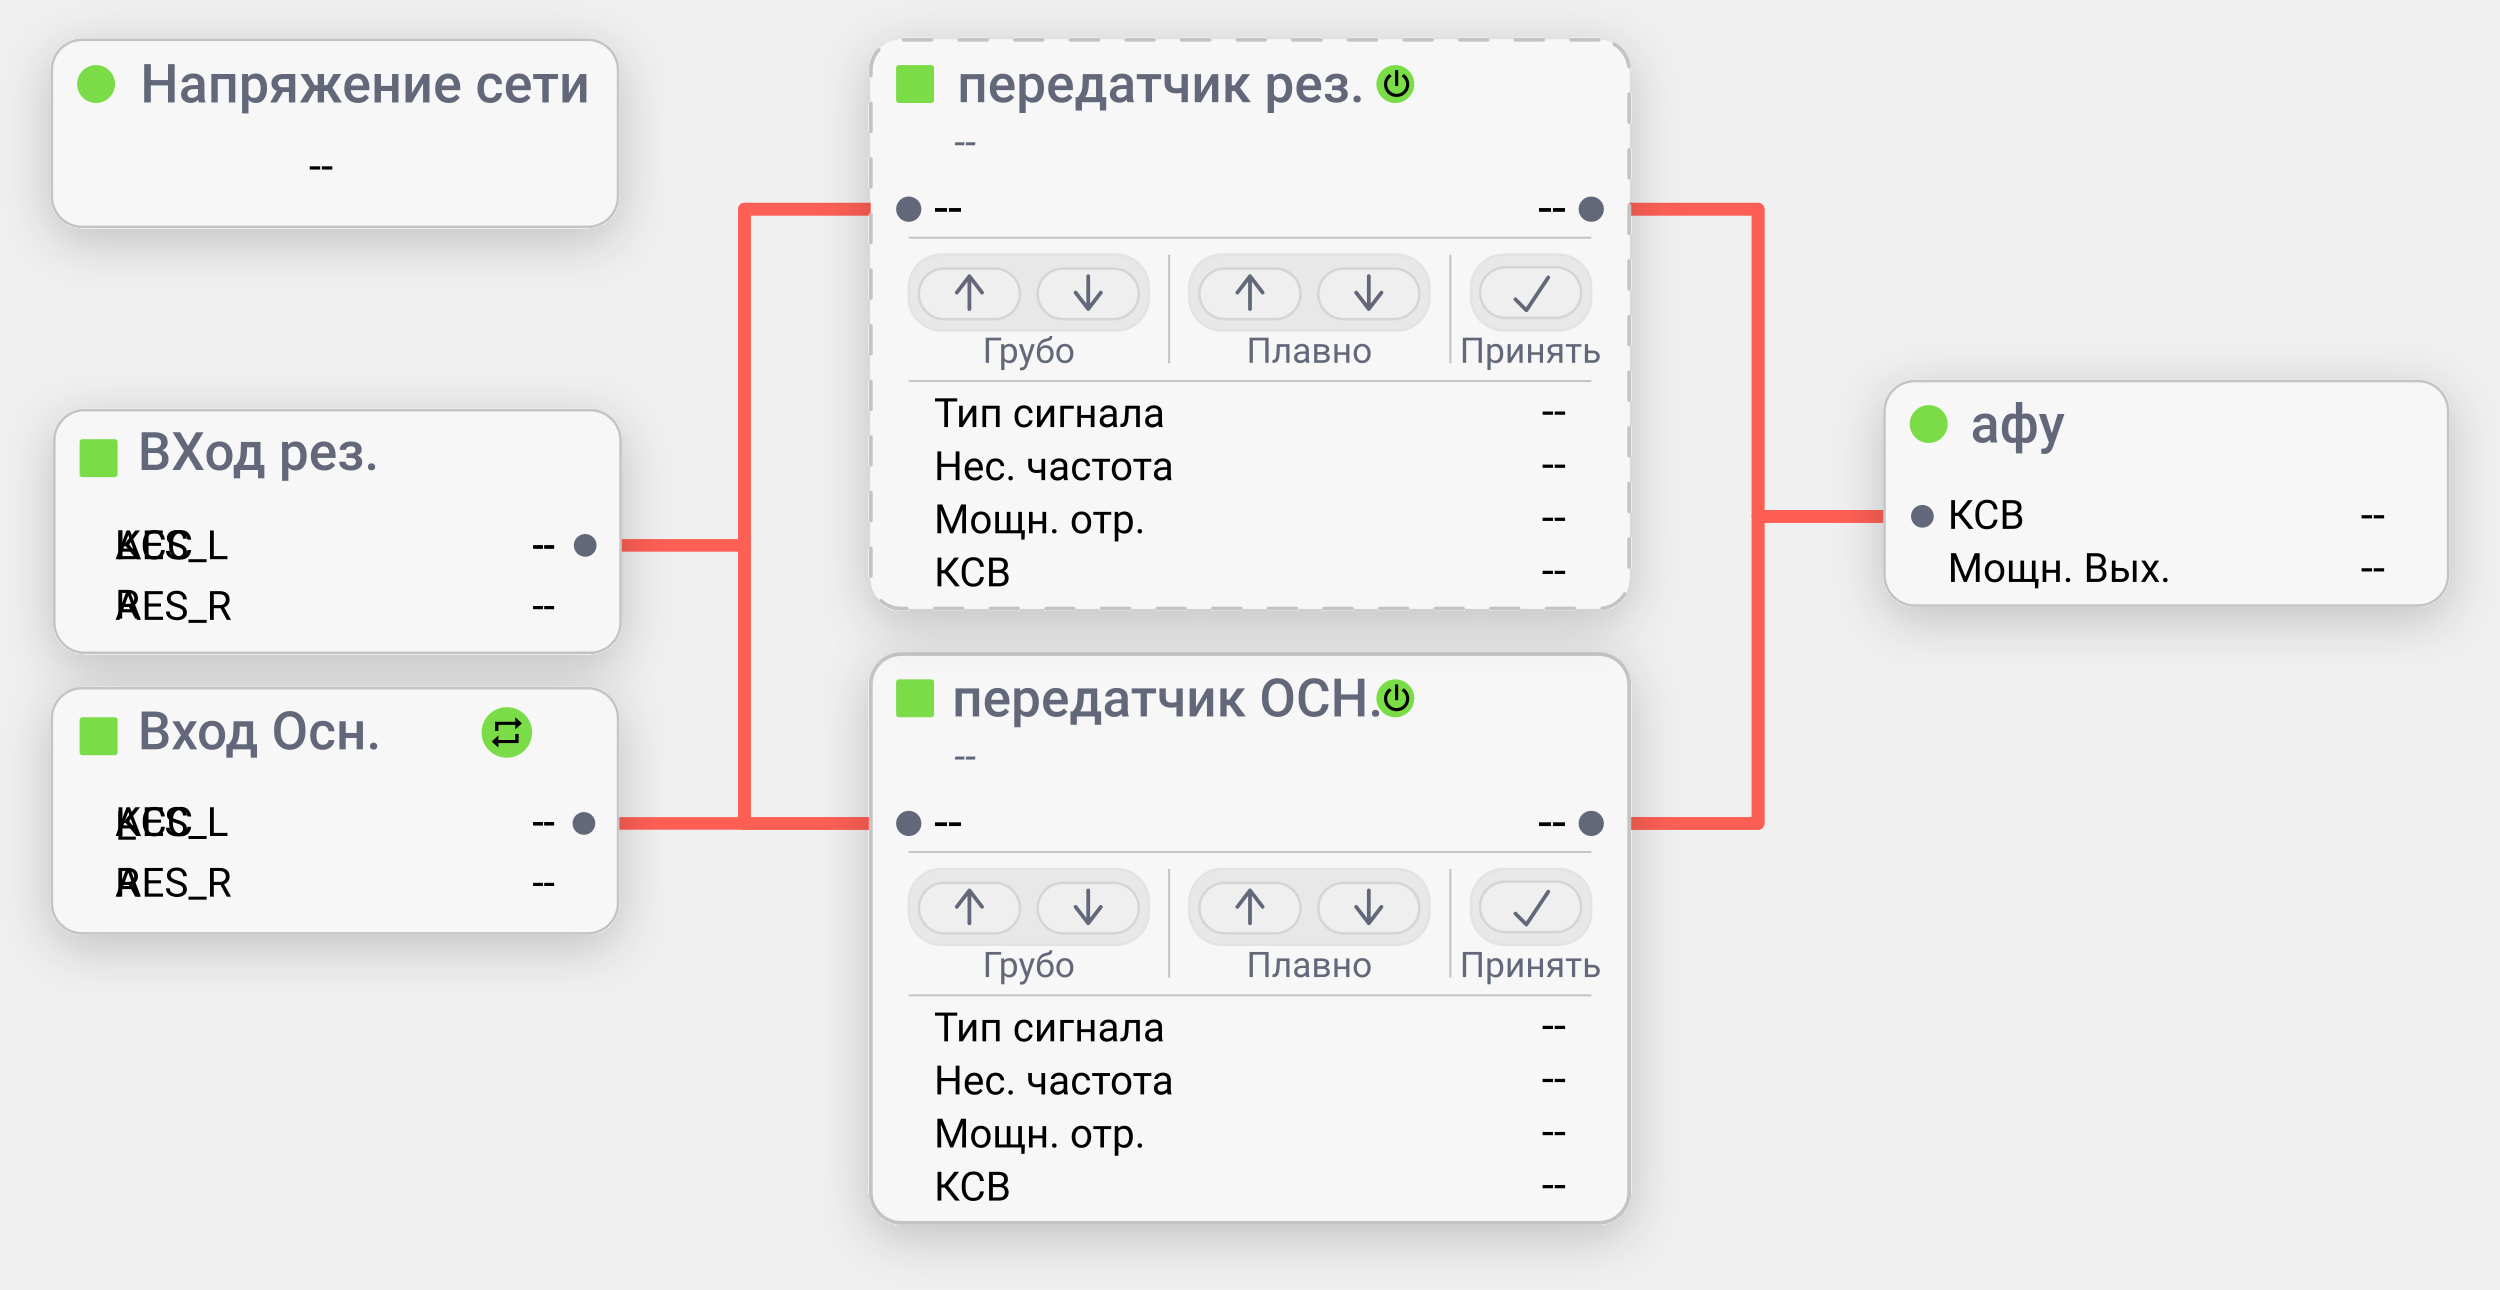
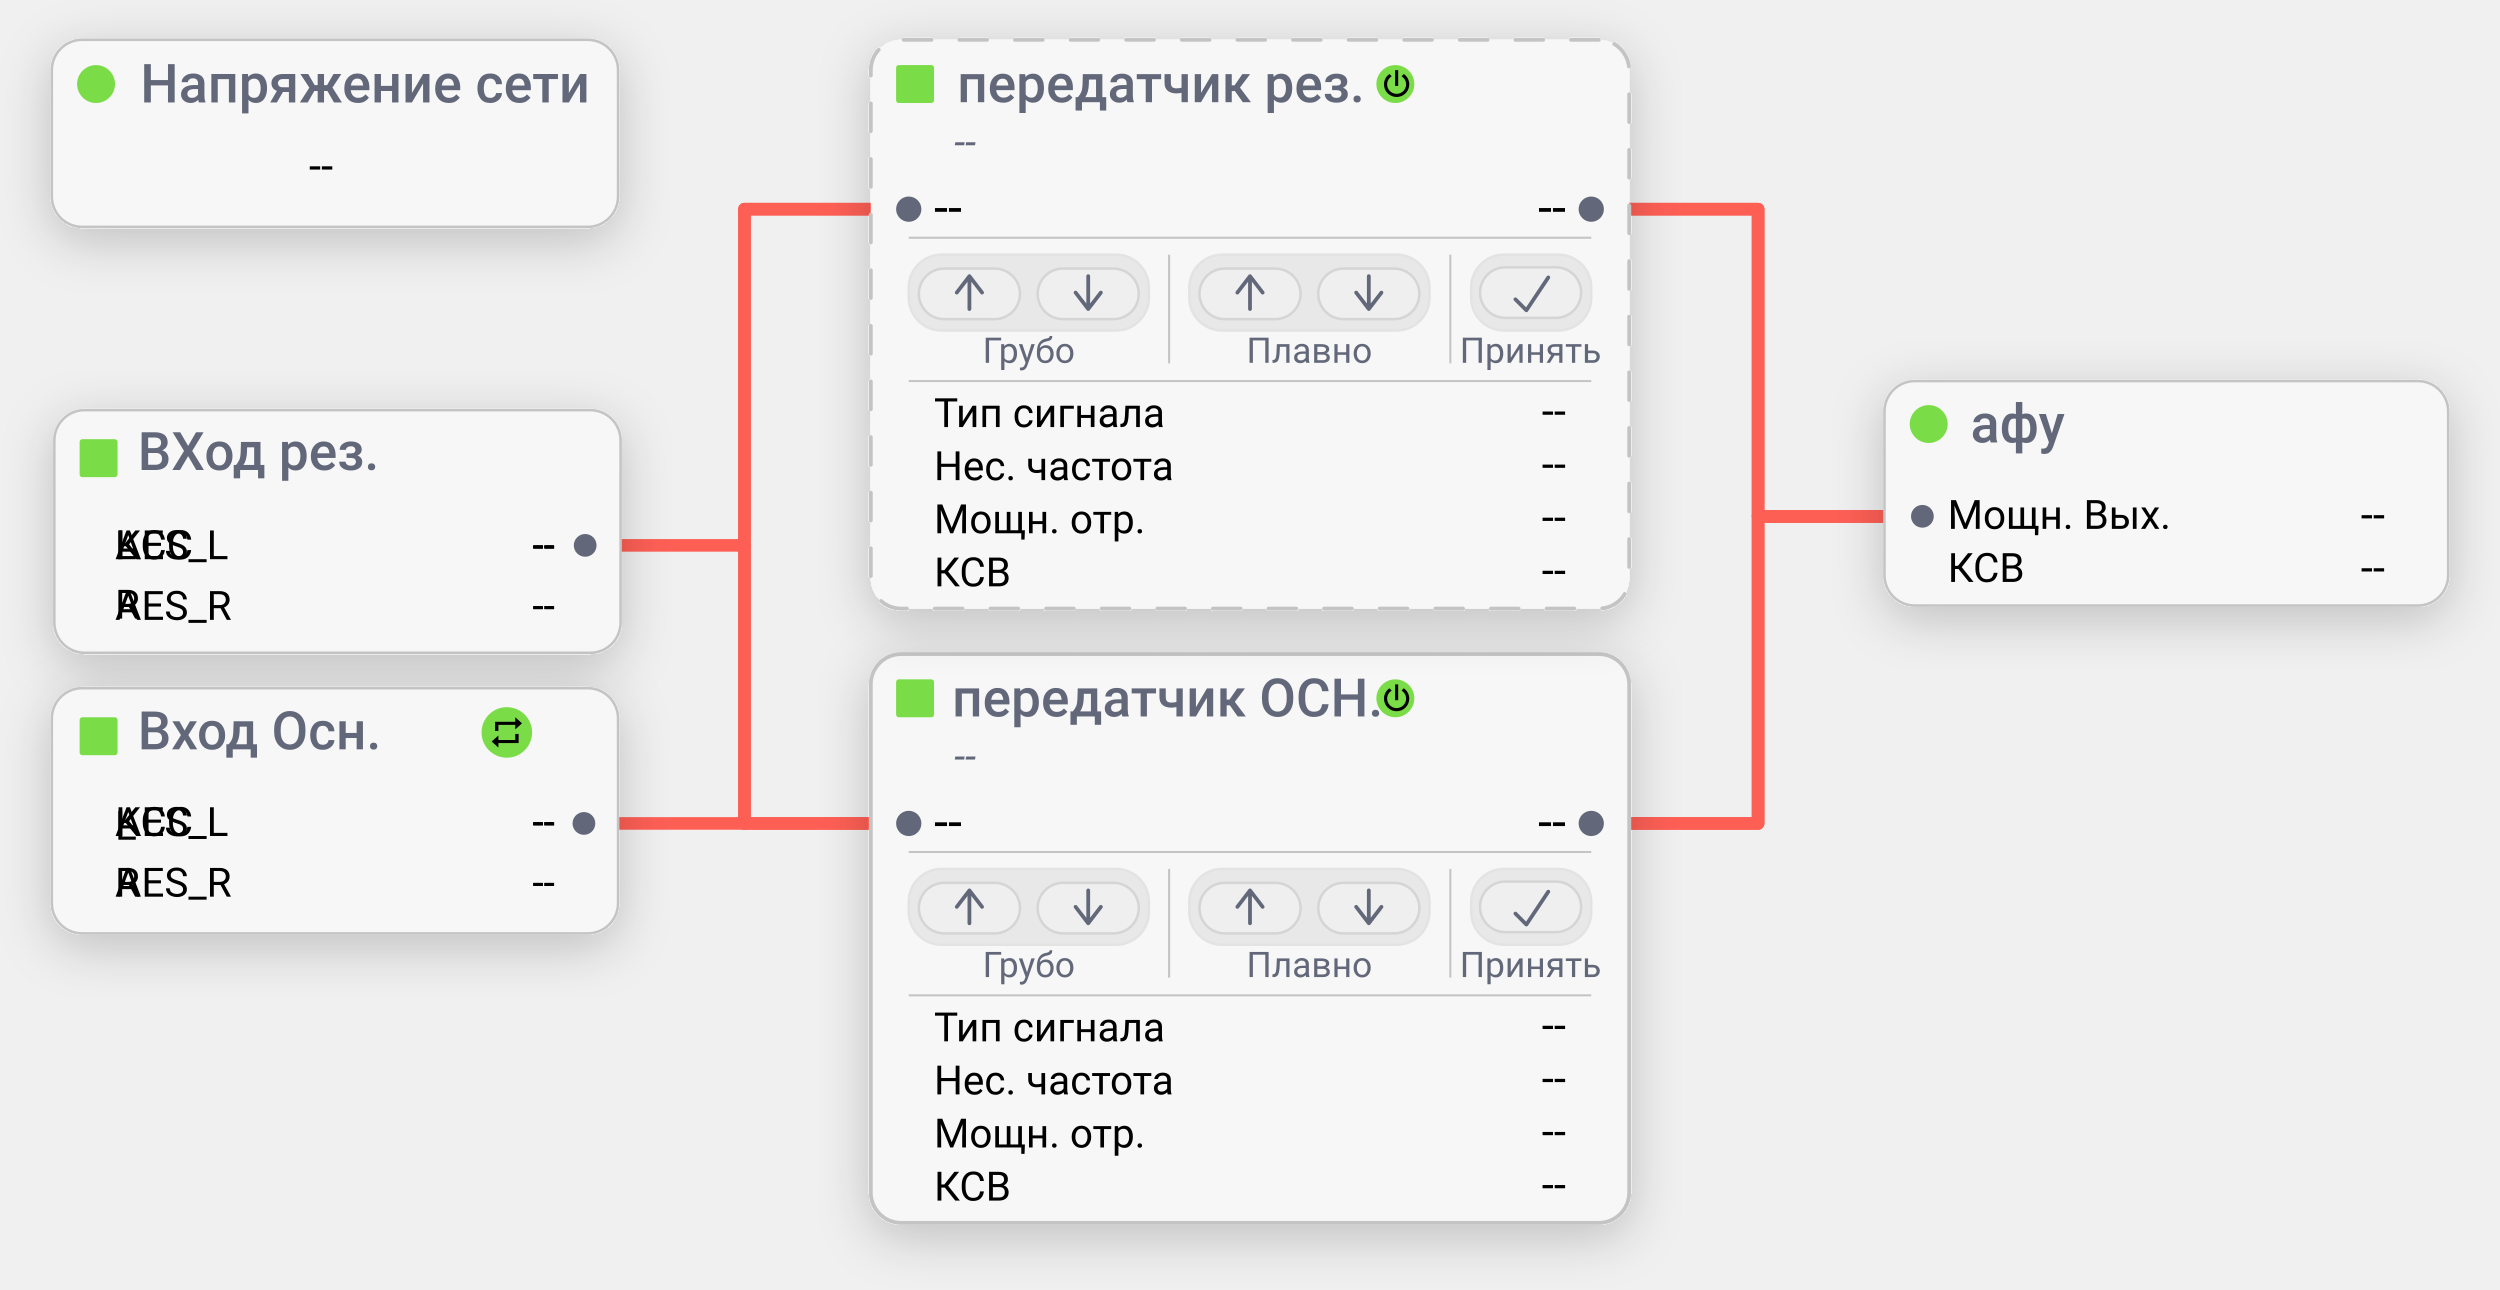
<svg xmlns="http://www.w3.org/2000/svg" width="989" height="510" viewBox="0 0 989 510" fill="none">
  <g id="avr_1+1">
    <g id="layer_2">
      <path id="path4139" d="M359.42 325.75H230.5" stroke="#B5C6CF" stroke-width="2" />
      <path id="path4139_2" d="M629.5 325.75L695.5 325.75V204.25H760.5" stroke="#B5C6CF" stroke-width="2" />
      <path id="path4139_3" d="M629.5 82.75L695.5 82.75L695.5 203.75" stroke="#B5C6CF" stroke-width="2" stroke-dasharray="9.11 9.11" />
      <path id="path4139_4" d="M359.5 82.75L294.5 82.75L294.5 325.75" stroke="#B5C6CF" stroke-width="2" stroke-dasharray="9.11 9.11" />
    </g>
    <g id="layer_3">
      <g id="signal_path_4">
        <path id="path4139_5" d="M359.5 82.75L294.5 82.75L294.5 215.75" stroke="#FE5F55" stroke-width="5" stroke-linecap="round" stroke-linejoin="round" />
        <path id="path4139_6" d="M629.5 82.75L695.5 82.75L695.5 204.25L760.5 204.25" stroke="#FE5F55" stroke-width="5" stroke-linecap="round" stroke-linejoin="round" />
      </g>
      <g id="signal_path_3">
        <path id="path4139_7" d="M294.5 215.75L294.5 325.75L359.5 325.75" stroke="#FE5F55" stroke-width="5" stroke-linecap="round" stroke-linejoin="round" />
        <path id="path4139_8" d="M760 204.25L695.5 204.25L695.5 325.75L629.5 325.75" stroke="#FE5F55" stroke-width="5" stroke-linecap="round" stroke-linejoin="round" />
      </g>
      <g id="signal_path_2">
        <path id="path4139_9" d="M294.5 325.75L294.5 82.75L359.5 82.75" stroke="#FE5F55" stroke-width="5" stroke-linecap="round" stroke-linejoin="round" />
        <path id="path4139_10" d="M629.5 82.75L695.5 82.75L695.5 204.25L760.5 204.25" stroke="#FE5F55" stroke-width="5" stroke-linecap="round" stroke-linejoin="round" />
      </g>
      <g id="signal_path_1">
        <path id="path4139_11" d="M294.5 325.75L359.5 325.75" stroke="#FE5F55" stroke-width="5" stroke-linecap="round" stroke-linejoin="round" />
        <path id="path4139_12" d="M760 204.25L695.5 204.25L695.5 325.75L629.5 325.75" stroke="#FE5F55" stroke-width="5" stroke-linecap="round" stroke-linejoin="round" />
      </g>
    </g>
    <g id="layer_1">
      <g id="output_1">
        <g id="rect8952" filter="url(#filter0_d_0_1)">
          <path d="M956.5 150.75L757.5 150.75C750.873 150.75 745.5 156.123 745.5 162.75V227.55C745.5 234.177 750.873 239.55 757.5 239.55H956.5C963.127 239.55 968.5 234.177 968.5 227.55V162.75C968.5 156.123 963.127 150.75 956.5 150.75Z" fill="#F7F7F7" />
          <path d="M956.5 150.75L757.5 150.75C750.873 150.75 745.5 156.123 745.5 162.75V227.55C745.5 234.177 750.873 239.55 757.5 239.55H956.5C963.127 239.55 968.5 234.177 968.5 227.55V162.75C968.5 156.123 963.127 150.75 956.5 150.75Z" stroke="#C4C4C4" stroke-linecap="round" />
        </g>
        <g id="header">
          <path id="output_1_device_icon" d="M763 175.25C767.142 175.25 770.5 171.892 770.5 167.75C770.5 163.608 767.142 160.25 763 160.25C758.858 160.25 755.5 163.608 755.5 167.75C755.5 171.892 758.858 175.25 763 175.25Z" fill="#7ADC47" />
          <text id="output_1_header_label" fill="#626879" style="white-space: pre" xml:space="preserve" font-family="Roboto" font-size="21.333" font-weight="500" letter-spacing="0em">
            <tspan x="779.5" y="175.042">афу</tspan>
          </text>
        </g>
        <g id="g8982">
          <g id="g8970">
            <path id="circle8962" d="M760.5 208.75C762.985 208.75 765 206.735 765 204.25C765 201.765 762.985 199.75 760.5 199.75C758.015 199.75 756 201.765 756 204.25C756 206.735 758.015 208.75 760.5 208.75Z" fill="#626879" />
          </g>
        </g>
        <g id="secondary_info">
          <g id="g9004">
+             <text id="output_1_Pout_value" fill="black" style="white-space: pre" xml:space="preserve" font-family="Roboto" font-size="17.333" letter-spacing="0em">
+               <tspan x="933.919" y="209.674">--</tspan>
+             </text>
+             <text id="text9002" fill="black" style="white-space: pre" xml:space="preserve" font-family="Roboto" font-size="16" letter-spacing="0em">
+               <tspan x="770.5" y="209.219">Мощн. Вых.</tspan>
+             </text>
+           </g>
+           <g id="g9004_2">
            <text id="output_1_swr_value" fill="black" style="white-space: pre" xml:space="preserve" font-family="Roboto" font-size="17.333" letter-spacing="0em">
-               <tspan x="933.919" y="209.674">--</tspan>
-             </text>
-             <text id="text9002" fill="black" style="white-space: pre" xml:space="preserve" font-family="Roboto" font-size="16" letter-spacing="0em">
-               <tspan x="770.5" y="209.219">КСВ</tspan>
-             </text>
-           </g>
-           <g id="g9004_2">
-             <text id="output_1_Pout_value" fill="black" style="white-space: pre" xml:space="preserve" font-family="Roboto" font-size="17.333" letter-spacing="0em">
              <tspan x="933.919" y="230.674">--</tspan>
            </text>
            <text id="text9002_2" fill="black" style="white-space: pre" xml:space="preserve" font-family="Roboto" font-size="16" letter-spacing="0em">
-               <tspan x="770.5" y="230.219">Мощн. Вых.</tspan>
+               <tspan x="770.5" y="230.219">КСВ</tspan>
            </text>
          </g>
        </g>
      </g>
      <g id="exiter_1">
        <g id="rect8952-3" filter="url(#filter1_d_0_1)">
          <path d="M632.5 258.75H356.5C349.873 258.75 344.5 264.123 344.5 270.75V471.75C344.5 478.377 349.873 483.75 356.5 483.75H632.5C639.127 483.75 644.5 478.377 644.5 471.75V270.75C644.5 264.123 639.127 258.75 632.5 258.75Z" fill="#F7F7F7" />
          <path d="M632.5 258.75H356.5C349.873 258.75 344.5 264.123 344.5 270.75V471.75C344.5 478.377 349.873 483.75 356.5 483.75H632.5C639.127 483.75 644.5 478.377 644.5 471.75V270.75C644.5 264.123 639.127 258.75 632.5 258.75Z" stroke="#C4C4C4" stroke-width="1.5" stroke-linecap="round" />
        </g>
        <g id="secondary_info_2">
          <g id="g8994">
            <text id="exiter_1_input_signal_type_value" fill="black" style="white-space: pre" xml:space="preserve" font-family="Roboto" font-size="17.333" letter-spacing="0em">
              <tspan x="609.919" y="411.674">--</tspan>
            </text>
            <text id="text8992" fill="black" style="white-space: pre" xml:space="preserve" font-family="Roboto" font-size="16" letter-spacing="0em">
              <tspan x="369.5" y="411.951">Тип сигнала</tspan>
            </text>
          </g>
          <g id="g8994_2">
            <text id="exiter_1_freq_value" fill="black" style="white-space: pre" xml:space="preserve" font-family="Roboto" font-size="17.333" letter-spacing="0em">
              <tspan x="609.919" y="432.674">--</tspan>
            </text>
            <text id="text8992_2" fill="black" style="white-space: pre" xml:space="preserve" font-family="Roboto" font-size="16" letter-spacing="0em">
              <tspan x="369.5" y="432.951">Нес. частота</tspan>
            </text>
          </g>
          <g id="g8994_3">
            <text id="exiter_1_refl_pwr_value" fill="black" style="white-space: pre" xml:space="preserve" font-family="Roboto" font-size="17.333" letter-spacing="0em">
              <tspan x="609.919" y="453.674">--</tspan>
            </text>
            <text id="text8992_3" fill="black" style="white-space: pre" xml:space="preserve" font-family="Roboto" font-size="16" letter-spacing="0em">
              <tspan x="369.5" y="453.951">Мощн. отр.</tspan>
            </text>
          </g>
          <g id="g8994_4">
            <text id="exiter_1_swr_value" fill="black" style="white-space: pre" xml:space="preserve" font-family="Roboto" font-size="17.333" letter-spacing="0em">
              <tspan x="609.919" y="474.674">--</tspan>
            </text>
            <text id="text8992_4" fill="black" style="white-space: pre" xml:space="preserve" font-family="Roboto" font-size="16" letter-spacing="0em">
              <tspan x="369.5" y="474.95">КСВ</tspan>
            </text>
          </g>
        </g>
        <g id="path8985">
          <path d="M359.5 393.75L629.5 393.75L359.5 393.75Z" fill="#C4C4C4" />
          <path d="M359.5 393.75L629.5 393.75" stroke="#C4C4C4" stroke-width="0.809" />
        </g>
        <g id="exiter_1_control_buttons">
          <g id="Frame 45">
            <rect x="359.5" y="343.75" width="95" height="30" rx="13" fill="#E5E5E5" fill-opacity="0.8" />
            <rect x="359.5" y="343.75" width="95" height="30" rx="13" stroke="#E3E3E3" />
            <text id="text8992_5" fill="#626879" style="white-space: pre" xml:space="preserve" font-family="Roboto" font-size="14" letter-spacing="0em">
              <tspan x="388.734" y="386.535">Грубо</tspan>
            </text>
            <g id="exiter_1_set_ex1_button">
              <rect id="Rectangle 21" x="403.5" y="369.25" width="40" height="20" rx="10" transform="rotate(180 403.5 369.25)" fill="#F3F3F3" fill-opacity="0.7" stroke="#D5D5D5" stroke-linecap="round" stroke-linejoin="round" />
              <path id="Vector 38" d="M383.5 365.25V358.75V352.25M388.5 358.75L383.5 352.25L378.5 358.75" stroke="#626879" stroke-width="1.5" stroke-linecap="round" stroke-linejoin="round" />
            </g>
            <g id="exiter_1_set_ex2_button">
              <rect id="Rectangle 21_2" width="40" height="20" rx="10" transform="matrix(-1 0 0 1 450.5 349.25)" fill="#F3F3F3" fill-opacity="0.7" stroke="#D5D5D5" stroke-linecap="round" stroke-linejoin="round" />
              <path id="Vector 38_2" d="M430.5 352.25V358.75V365.25M435.5 358.75L430.5 365.25L425.5 358.75" stroke="#626879" stroke-width="1.5" stroke-linecap="round" stroke-linejoin="round" />
            </g>
          </g>
          <g id="Frame 43">
            <rect x="470.5" y="343.75" width="95" height="30" rx="13" fill="#E5E5E5" fill-opacity="0.8" />
            <rect x="470.5" y="343.75" width="95" height="30" rx="13" stroke="#E3E3E3" />
            <text id="text8992_6" fill="#626879" style="white-space: pre" xml:space="preserve" font-family="Roboto" font-size="14" letter-spacing="0em">
              <tspan x="493.11" y="386.535">Плавно</tspan>
            </text>
            <g id="exiter_1_set_ex3_button">
              <rect id="Rectangle 21_3" x="514.5" y="369.25" width="40" height="20" rx="10" transform="rotate(180 514.5 369.25)" fill="#F3F3F3" fill-opacity="0.7" stroke="#D5D5D5" stroke-linecap="round" stroke-linejoin="round" />
              <path id="Vector 38_3" d="M494.5 365.25V358.75V352.25M499.5 358.75L494.5 352.25L489.5 358.75" stroke="#626879" stroke-width="1.5" stroke-linecap="round" stroke-linejoin="round" />
            </g>
            <g id="exiter_1_set_ex4_button">
              <rect id="Rectangle 21_4" width="40" height="20" rx="10" transform="matrix(-1 0 0 1 561.5 349.25)" fill="#F3F3F3" fill-opacity="0.7" stroke="#D5D5D5" stroke-linecap="round" stroke-linejoin="round" />
              <path id="Vector 38_4" d="M541.5 352.25V358.75V365.25M546.5 358.75L541.5 365.25L536.5 358.75" stroke="#626879" stroke-width="1.5" stroke-linecap="round" stroke-linejoin="round" />
            </g>
          </g>
          <g id="Frame 43_2">
            <rect x="582" y="343.75" width="47.5" height="30" rx="13" fill="#E5E5E5" fill-opacity="0.8" />
            <rect x="582" y="343.75" width="47.5" height="30" rx="13" stroke="#E3E3E3" />
            <text id="text8992_7" fill="#626879" style="white-space: pre" xml:space="preserve" font-family="Roboto" font-size="14" letter-spacing="0em">
              <tspan x="577.479" y="386.535">Принять</tspan>
            </text>
            <g id="exiter_1_set_ex5_button">
              <rect id="Rectangle 21_5" width="40" height="20" rx="10" transform="matrix(-1 0 0 1 625.5 348.75)" fill="#F3F3F3" fill-opacity="0.7" stroke="#D5D5D5" stroke-linecap="round" stroke-linejoin="round" />
              <path id="Vector 38_5" d="M612.5 352.75L603.834 365.75L599.5 361.417" stroke="#626879" stroke-width="1.5" stroke-linecap="round" stroke-linejoin="round" />
            </g>
          </g>
          <g id="path8984">
            <path d="M462.5 386.75V343.75V386.75Z" fill="#C4C4C4" />
            <path d="M462.5 386.75V343.75" stroke="#C4C4C4" stroke-width="0.809" />
          </g>
          <g id="path8984_2">
            <path d="M573.75 386.75V343.75V386.75Z" fill="#C4C4C4" />
            <path d="M573.75 386.75V343.75" stroke="#C4C4C4" stroke-width="0.809" />
          </g>
        </g>
        <g id="header_2">
          <path id="exiter_1_device_icon" d="M368.428 268.75H355.571C354.979 268.75 354.5 269.23 354.5 269.821V282.679C354.5 283.27 354.979 283.75 355.571 283.75H368.428C369.02 283.75 369.5 283.27 369.5 282.679V269.821C369.5 269.23 369.02 268.75 368.428 268.75Z" fill="#7ADC47" />
          <text id="exiter_1_header_label" fill="#626879" style="white-space: pre" xml:space="preserve" font-family="Roboto" font-size="21" font-weight="500" letter-spacing="0em">
            <tspan x="376.648" y="283.428">передатчик ОСН.</tspan>
          </text>
          <text id="exiter_1_station_header_value" fill="#626879" style="white-space: pre" xml:space="preserve" font-family="Roboto" font-size="16" font-style="italic" letter-spacing="0em">
            <tspan x="377.5" y="304.719">--</tspan>
          </text>
          <g id="exiter_1_power_button" clip-path="url(#clip0_0_1)">
            <path id="power_btn_cover" d="M552 283.75C556.142 283.75 559.5 280.392 559.5 276.25C559.5 272.108 556.142 268.75 552 268.75C547.858 268.75 544.5 272.108 544.5 276.25C544.5 280.392 547.858 283.75 552 283.75Z" fill="#7ADC47" />
            <path id="Vector" d="M555.35 272.275L554.444 273.181C555.525 273.838 556.25 275.019 556.25 276.375C556.25 277.37 555.855 278.323 555.151 279.027C554.448 279.73 553.494 280.125 552.5 280.125C551.505 280.125 550.551 279.73 549.848 279.027C549.145 278.323 548.75 277.37 548.75 276.375C548.75 275.019 549.475 273.838 550.55 273.175L549.65 272.275C548.35 273.175 547.5 274.675 547.5 276.375C547.5 277.701 548.027 278.973 548.964 279.911C549.902 280.848 551.174 281.375 552.5 281.375C553.826 281.375 555.098 280.848 556.035 279.911C556.973 278.973 557.5 277.701 557.5 276.375C557.5 274.675 556.65 273.175 555.35 272.275ZM553.125 270.75H551.875V277H553.125" fill="black" />
          </g>
        </g>
        <g id="path8984_3">
          <path d="M359.5 337.051H629.5H359.5Z" fill="#C4C4C4" />
          <path d="M359.5 337.051H629.5" stroke="#C4C4C4" stroke-width="0.809" />
        </g>
        <g id="primary_info_output">
          <g id="g10081-4">
            <path id="circle9062-2" d="M629.5 330.75C632.261 330.75 634.5 328.511 634.5 325.75C634.5 322.989 632.261 320.75 629.5 320.75C626.739 320.75 624.5 322.989 624.5 325.75C624.5 328.511 626.739 330.75 629.5 330.75Z" fill="#626879" />
            <text id="exiter_1_output_pwr_value" fill="black" style="white-space: pre" xml:space="preserve" font-family="Roboto" font-size="20" letter-spacing="0em">
              <tspan x="608.445" y="332.086">--</tspan>
            </text>
          </g>
        </g>
        <g id="primary_info_input">
          <path id="circle8962_2" d="M359.5 330.75C362.261 330.75 364.5 328.511 364.5 325.75C364.5 322.989 362.261 320.75 359.5 320.75C356.739 320.75 354.5 322.989 354.5 325.75C354.5 328.511 356.739 330.75 359.5 330.75Z" fill="#626879" />
          <text id="exiter_1_input_signal_value" fill="black" style="white-space: pre" xml:space="preserve" font-family="Roboto" font-size="20" letter-spacing="0em">
            <tspan x="369.5" y="332.086">--</tspan>
          </text>
        </g>
      </g>
      <g id="exiter_0">
        <g id="rect8952-3_2" filter="url(#filter2_d_0_1)">
          <path d="M632.5 15.75H356.5C349.873 15.75 344.5 21.123 344.5 27.75V228.75C344.5 235.377 349.873 240.75 356.5 240.75H632.5C639.127 240.75 644.5 235.377 644.5 228.75V27.75C644.5 21.123 639.127 15.75 632.5 15.75Z" fill="#F7F7F7" />
          <path d="M632.5 15.75H356.5C349.873 15.75 344.5 21.123 344.5 27.75V228.75C344.5 235.377 349.873 240.75 356.5 240.75H632.5C639.127 240.75 644.5 235.377 644.5 228.75V27.75C644.5 21.123 639.127 15.75 632.5 15.75Z" stroke="#C4C4C4" stroke-width="1.5" stroke-linecap="round" stroke-dasharray="11 11" />
        </g>
        <g id="secondary_info_3">
          <g id="g8994_5">
            <text id="exiter_0_input_signal_type_value" fill="black" style="white-space: pre" xml:space="preserve" font-family="Roboto" font-size="17.333" letter-spacing="0em">
              <tspan x="609.919" y="168.674">--</tspan>
            </text>
            <text id="text8992_8" fill="black" style="white-space: pre" xml:space="preserve" font-family="Roboto" font-size="16" letter-spacing="0em">
              <tspan x="369.5" y="168.951">Тип сигнала</tspan>
            </text>
          </g>
          <g id="g8994_6">
            <text id="exiter_0_freq_value" fill="black" style="white-space: pre" xml:space="preserve" font-family="Roboto" font-size="17.333" letter-spacing="0em">
              <tspan x="609.919" y="189.674">--</tspan>
            </text>
            <text id="text8992_9" fill="black" style="white-space: pre" xml:space="preserve" font-family="Roboto" font-size="16" letter-spacing="0em">
              <tspan x="369.5" y="189.951">Нес. частота</tspan>
            </text>
          </g>
          <g id="g8994_7">
            <text id="exiter_0_refl_pwr_value" fill="black" style="white-space: pre" xml:space="preserve" font-family="Roboto" font-size="17.333" letter-spacing="0em">
              <tspan x="609.919" y="210.674">--</tspan>
            </text>
            <text id="text8992_10" fill="black" style="white-space: pre" xml:space="preserve" font-family="Roboto" font-size="16" letter-spacing="0em">
              <tspan x="369.5" y="210.951">Мощн. отр.</tspan>
            </text>
          </g>
          <g id="g8994_8">
            <text id="exiter_0_swr_value" fill="black" style="white-space: pre" xml:space="preserve" font-family="Roboto" font-size="17.333" letter-spacing="0em">
              <tspan x="609.919" y="231.674">--</tspan>
            </text>
            <text id="text8992_11" fill="black" style="white-space: pre" xml:space="preserve" font-family="Roboto" font-size="16" letter-spacing="0em">
              <tspan x="369.5" y="231.95">КСВ</tspan>
            </text>
          </g>
        </g>
        <g id="path8985_2">
          <path d="M359.5 150.75L629.5 150.75L359.5 150.75Z" fill="#C4C4C4" />
          <path d="M359.5 150.75L629.5 150.75" stroke="#C4C4C4" stroke-width="0.809" />
        </g>
        <g id="exiter_0_control_buttons">
          <g id="Frame 45_2">
            <rect x="359.5" y="100.75" width="95" height="30" rx="13" fill="#E5E5E5" fill-opacity="0.8" />
            <rect x="359.5" y="100.75" width="95" height="30" rx="13" stroke="#E3E3E3" />
            <text id="text8992_12" fill="#626879" style="white-space: pre" xml:space="preserve" font-family="Roboto" font-size="14" letter-spacing="0em">
              <tspan x="388.734" y="143.535">Грубо</tspan>
            </text>
            <g id="exiter_0_set_ex1_button">
              <rect id="Rectangle 21_6" x="403.5" y="126.25" width="40" height="20" rx="10" transform="rotate(180 403.5 126.25)" fill="#F3F3F3" fill-opacity="0.7" stroke="#D5D5D5" stroke-linecap="round" stroke-linejoin="round" />
              <path id="Vector 38_6" d="M383.5 122.25V115.75V109.25M388.5 115.75L383.5 109.25L378.5 115.75" stroke="#626879" stroke-width="1.5" stroke-linecap="round" stroke-linejoin="round" />
            </g>
            <g id="exiter_0_set_ex2_button">
              <rect id="Rectangle 21_7" width="40" height="20" rx="10" transform="matrix(-1 0 0 1 450.5 106.25)" fill="#F3F3F3" fill-opacity="0.7" stroke="#D5D5D5" stroke-linecap="round" stroke-linejoin="round" />
              <path id="Vector 38_7" d="M430.5 109.25V115.75V122.25M435.5 115.75L430.5 122.25L425.5 115.75" stroke="#626879" stroke-width="1.5" stroke-linecap="round" stroke-linejoin="round" />
            </g>
          </g>
          <g id="Frame 43_3">
            <rect x="470.5" y="100.75" width="95" height="30" rx="13" fill="#E5E5E5" fill-opacity="0.8" />
            <rect x="470.5" y="100.75" width="95" height="30" rx="13" stroke="#E3E3E3" />
            <text id="text8992_13" fill="#626879" style="white-space: pre" xml:space="preserve" font-family="Roboto" font-size="14" letter-spacing="0em">
              <tspan x="493.11" y="143.535">Плавно</tspan>
            </text>
            <g id="exiter_0_set_ex3_button">
              <rect id="Rectangle 21_8" x="514.5" y="126.25" width="40" height="20" rx="10" transform="rotate(180 514.5 126.25)" fill="#F3F3F3" fill-opacity="0.7" stroke="#D5D5D5" stroke-linecap="round" stroke-linejoin="round" />
              <path id="Vector 38_8" d="M494.5 122.25V115.75V109.25M499.5 115.75L494.5 109.25L489.5 115.75" stroke="#626879" stroke-width="1.5" stroke-linecap="round" stroke-linejoin="round" />
            </g>
            <g id="exiter_0_set_ex4_button">
              <rect id="Rectangle 21_9" width="40" height="20" rx="10" transform="matrix(-1 0 0 1 561.5 106.25)" fill="#F3F3F3" fill-opacity="0.7" stroke="#D5D5D5" stroke-linecap="round" stroke-linejoin="round" />
              <path id="Vector 38_9" d="M541.5 109.25V115.75V122.25M546.5 115.75L541.5 122.25L536.5 115.75" stroke="#626879" stroke-width="1.5" stroke-linecap="round" stroke-linejoin="round" />
            </g>
          </g>
          <g id="Frame 43_4">
            <rect x="582" y="100.75" width="47.5" height="30" rx="13" fill="#E5E5E5" fill-opacity="0.8" />
            <rect x="582" y="100.75" width="47.5" height="30" rx="13" stroke="#E3E3E3" />
            <text id="text8992_14" fill="#626879" style="white-space: pre" xml:space="preserve" font-family="Roboto" font-size="14" letter-spacing="0em">
              <tspan x="577.479" y="143.535">Принять</tspan>
            </text>
            <g id="exiter_0_set_ex5_button">
              <rect id="Rectangle 21_10" width="40" height="20" rx="10" transform="matrix(-1 0 0 1 625.5 105.75)" fill="#F3F3F3" fill-opacity="0.7" stroke="#D5D5D5" stroke-linecap="round" stroke-linejoin="round" />
              <path id="Vector 38_10" d="M612.5 109.75L603.834 122.75L599.5 118.417" stroke="#626879" stroke-width="1.5" stroke-linecap="round" stroke-linejoin="round" />
            </g>
          </g>
          <g id="path8984_4">
            <path d="M462.5 143.75V100.75V143.75Z" fill="#C4C4C4" />
            <path d="M462.5 143.75V100.75" stroke="#C4C4C4" stroke-width="0.809" />
          </g>
          <g id="path8984_5">
            <path d="M573.75 143.75V100.75V143.75Z" fill="#C4C4C4" />
            <path d="M573.75 143.75V100.75" stroke="#C4C4C4" stroke-width="0.809" />
          </g>
        </g>
        <g id="header_3">
          <path id="exiter_0_device_icon" d="M368.428 25.75H355.571C354.979 25.75 354.5 26.23 354.5 26.821V39.679C354.5 40.27 354.979 40.75 355.571 40.75H368.428C369.02 40.75 369.5 40.27 369.5 39.679V26.821C369.5 26.23 369.02 25.75 368.428 25.75Z" fill="#7ADC47" />
          <text id="exiter_0_header_label" fill="#626879" style="white-space: pre" xml:space="preserve" font-family="Roboto" font-size="21" font-weight="500" letter-spacing="0em">
            <tspan x="378.668" y="40.428">передатчик рез.</tspan>
          </text>
          <text id="exiter_0_station_header_value" fill="#626879" style="white-space: pre" xml:space="preserve" font-family="Roboto" font-size="16" font-style="italic" letter-spacing="0em">
            <tspan x="377.5" y="61.719">--</tspan>
          </text>
          <g id="exiter_0_power_button" clip-path="url(#clip1_0_1)">
            <path id="power_btn_cover_2" d="M552 40.75C556.142 40.75 559.5 37.392 559.5 33.25C559.5 29.108 556.142 25.75 552 25.75C547.858 25.75 544.5 29.108 544.5 33.25C544.5 37.392 547.858 40.75 552 40.75Z" fill="#7ADC47" />
            <path id="Vector_2" d="M555.35 29.275L554.444 30.181C555.525 30.837 556.25 32.019 556.25 33.375C556.25 34.37 555.855 35.323 555.151 36.027C554.448 36.73 553.494 37.125 552.5 37.125C551.505 37.125 550.551 36.73 549.848 36.027C549.145 35.323 548.75 34.37 548.75 33.375C548.75 32.019 549.475 30.837 550.55 30.175L549.65 29.275C548.35 30.175 547.5 31.675 547.5 33.375C547.5 34.701 548.027 35.973 548.964 36.91C549.902 37.848 551.174 38.375 552.5 38.375C553.826 38.375 555.098 37.848 556.035 36.91C556.973 35.973 557.5 34.701 557.5 33.375C557.5 31.675 556.65 30.175 555.35 29.275ZM553.125 27.75H551.875V34H553.125" fill="black" />
          </g>
        </g>
        <g id="path8984_6">
          <path d="M359.5 94.051H629.5H359.5Z" fill="#C4C4C4" />
          <path d="M359.5 94.051H629.5" stroke="#C4C4C4" stroke-width="0.809" />
        </g>
        <g id="primary_info_output_2">
          <g id="g10081-4_2">
            <path id="circle9062-2_2" d="M629.5 87.75C632.261 87.75 634.5 85.511 634.5 82.75C634.5 79.989 632.261 77.75 629.5 77.75C626.739 77.75 624.5 79.989 624.5 82.75C624.5 85.511 626.739 87.75 629.5 87.75Z" fill="#626879" />
            <text id="exiter_0_output_pwr_value" fill="black" style="white-space: pre" xml:space="preserve" font-family="Roboto" font-size="20" letter-spacing="0em">
              <tspan x="608.445" y="89.086">--</tspan>
            </text>
          </g>
        </g>
        <g id="primary_info_input_2">
          <path id="circle8962_3" d="M359.5 87.75C362.261 87.75 364.5 85.511 364.5 82.75C364.5 79.989 362.261 77.75 359.5 77.75C356.739 77.75 354.5 79.989 354.5 82.75C354.5 85.511 356.739 87.75 359.5 87.75Z" fill="#626879" />
          <text id="exiter_0_input_signal_value" fill="black" style="white-space: pre" xml:space="preserve" font-family="Roboto" font-size="20" letter-spacing="0em">
            <tspan x="369.5" y="89.086">--</tspan>
          </text>
        </g>
      </g>
      <g id="voltage">
        <g id="rect8952_2" filter="url(#filter3_d_0_1)">
          <path d="M232.5 15.75L32.5 15.75C25.873 15.75 20.5 21.123 20.5 27.75V77.75C20.5 84.377 25.873 89.75 32.5 89.75H232.5C239.127 89.75 244.5 84.377 244.5 77.75V27.75C244.5 21.123 239.127 15.75 232.5 15.75Z" fill="#F7F7F7" />
          <path d="M232.5 15.75L32.5 15.75C25.873 15.75 20.5 21.123 20.5 27.75V77.75C20.5 84.377 25.873 89.75 32.5 89.75H232.5C239.127 89.75 244.5 84.377 244.5 77.75V27.75C244.5 21.123 239.127 15.75 232.5 15.75Z" stroke="#C4C4C4" stroke-linecap="round" />
        </g>
        <text id="voltage_volt_value" fill="black" style="white-space: pre" xml:space="preserve" font-family="Roboto" font-size="17.333" letter-spacing="0em">
          <tspan x="122.21" y="71.674">--</tspan>
        </text>
        <g id="header_4">
          <path id="voltage_device_icon" d="M38 40.75C42.142 40.75 45.5 37.392 45.5 33.25C45.5 29.108 42.142 25.75 38 25.75C33.858 25.75 30.5 29.108 30.5 33.25C30.5 37.392 33.858 40.75 38 40.75Z" fill="#7ADC47" />
          <text id="voltage_header_label" fill="#626879" style="white-space: pre" xml:space="preserve" font-family="Roboto" font-size="21.333" font-weight="500" letter-spacing="0em">
            <tspan x="55.5" y="40.542">Напряжение сети</tspan>
          </text>
        </g>
      </g>
      <g id="input_1">
        <path id="path4139_13" d="M294 215.75L231.5 215.75" stroke="#B5C6CF" stroke-width="2" stroke-dasharray="9.11 9.11" />
        <path id="input_1_reserve_path_display" d="M231.5 215.75H294.5" stroke="#FE5F55" stroke-width="5" stroke-linecap="round" stroke-linejoin="round" />
        <path id="input_1_primary_path_display" d="M231 325.75H294.5" stroke="#FE5F55" stroke-width="5" stroke-linecap="round" stroke-linejoin="round" />
        <g id="input_1_reserve">
          <g id="rect8952-3_3" filter="url(#filter4_d_0_1)">
            <path d="M233.5 162.25H33.5C26.873 162.25 21.5 167.623 21.5 174.25V246.25C21.5 252.877 26.873 258.25 33.5 258.25H233.5C240.127 258.25 245.5 252.877 245.5 246.25V174.25C245.5 167.623 240.127 162.25 233.5 162.25Z" fill="#F7F7F7" />
            <path d="M233.5 162.25H33.5C26.873 162.25 21.5 167.623 21.5 174.25V246.25C21.5 252.877 26.873 258.25 33.5 258.25H233.5C240.127 258.25 245.5 252.877 245.5 246.25V174.25C245.5 167.623 240.127 162.25 233.5 162.25Z" stroke="#C4C4C4" stroke-linecap="round" />
          </g>
          <g id="res_secondary_info">
            <g id="input_1_res_l_group">
              <text id="input_1_res_l_value" fill="black" style="white-space: pre" xml:space="preserve" font-family="Roboto" font-size="16" letter-spacing="0em">
                <tspan x="210.656" y="221.219">--</tspan>
              </text>
              <text id="text8992_15" fill="black" style="white-space: pre" xml:space="preserve" font-family="Roboto" font-size="16" letter-spacing="0em">
                <tspan x="45.5" y="221.219">L</tspan>
              </text>
            </g>
            <g id="input_1_res_r_group">
              <text id="input_1_res_r_value" fill="black" style="white-space: pre" xml:space="preserve" font-family="Roboto" font-size="16" letter-spacing="0em">
                <tspan x="210.656" y="245.219">--</tspan>
              </text>
              <text id="text9002_3" fill="black" style="white-space: pre" xml:space="preserve" font-family="Roboto" font-size="16" letter-spacing="0em">
                <tspan x="45.5" y="244.728">R</tspan>
              </text>
            </g>
            <g id="input_1_res_mpx_group">
              <text id="input_1_res_mpx_value" fill="black" style="white-space: pre" xml:space="preserve" font-family="Roboto" font-size="16" letter-spacing="0em">
                <tspan x="210.656" y="221.219">--</tspan>
              </text>
              <text id="text9002_4" fill="black" style="white-space: pre" xml:space="preserve" font-family="Roboto" font-size="16" letter-spacing="0em">
                <tspan x="45.5" y="221.219">КСС</tspan>
              </text>
            </g>
            <g id="input_1_res_aes_r_group">
              <text id="input_1_res_aes_r_value" fill="black" style="white-space: pre" xml:space="preserve" font-family="Roboto" font-size="16" letter-spacing="0em">
                <tspan x="210.656" y="245.219">--</tspan>
              </text>
              <text id="AES_R" fill="black" style="white-space: pre" xml:space="preserve" font-family="Roboto" font-size="16" letter-spacing="0em">
                <tspan x="45.5" y="245.219">AES_R</tspan>
              </text>
            </g>
            <g id="input_1_res_aes_l_group">
              <text id="input_1_res_aes_l_value" fill="black" style="white-space: pre" xml:space="preserve" font-family="Roboto" font-size="16" letter-spacing="0em">
                <tspan x="210.656" y="221.219">--</tspan>
              </text>
              <text id="AES_L" fill="black" style="white-space: pre" xml:space="preserve" font-family="Roboto" font-size="16" letter-spacing="0em">
                <tspan x="45.5" y="221.219">AES_L</tspan>
              </text>
            </g>
          </g>
          <g id="header_5">
            <path id="input_1_device_icon" d="M45.429 173.75H32.571C31.98 173.75 31.5 174.23 31.5 174.821V187.679C31.5 188.27 31.98 188.75 32.571 188.75H45.429C46.02 188.75 46.5 188.27 46.5 187.679V174.821C46.5 174.23 46.02 173.75 45.429 173.75Z" fill="#7ADC47" />
            <text id="input_1_header_label" fill="#626879" style="white-space: pre" xml:space="preserve" font-family="Roboto" font-size="21" font-weight="500" letter-spacing="0em">
              <tspan x="54.5" y="185.928">ВХод рез.</tspan>
            </text>
          </g>
          <g id="g9929-10">
            <g id="g10081-4_3">
              <path id="circle9062-2_3" d="M231.5 220.25C233.985 220.25 236 218.235 236 215.75C236 213.265 233.985 211.25 231.5 211.25C229.015 211.25 227 213.265 227 215.75C227 218.235 229.015 220.25 231.5 220.25Z" fill="#626879" />
            </g>
          </g>
        </g>
        <g id="input_1_primary">
          <g id="rect8952-3_4" filter="url(#filter5_d_0_1)">
            <path d="M232.5 272.25H32.5C25.873 272.25 20.5 277.623 20.5 284.25V357.25C20.5 363.877 25.873 369.25 32.5 369.25H232.5C239.127 369.25 244.5 363.877 244.5 357.25V284.25C244.5 277.623 239.127 272.25 232.5 272.25Z" fill="#F7F7F7" />
            <path d="M232.5 272.25H32.5C25.873 272.25 20.5 277.623 20.5 284.25V357.25C20.5 363.877 25.873 369.25 32.5 369.25H232.5C239.127 369.25 244.5 363.877 244.5 357.25V284.25C244.5 277.623 239.127 272.25 232.5 272.25Z" stroke="#C4C4C4" stroke-linecap="round" />
          </g>
          <g id="primary_secondary_info">
            <g id="input_1_l_group">
              <text id="input_1_l_value" fill="black" style="white-space: pre" xml:space="preserve" font-family="Roboto" font-size="16" letter-spacing="0em">
                <tspan x="210.656" y="330.719">--</tspan>
              </text>
              <text id="text8992_16" fill="black" style="white-space: pre" xml:space="preserve" font-family="Roboto" font-size="16" letter-spacing="0em">
                <tspan x="45.5" y="332.19">L</tspan>
              </text>
            </g>
            <g id="input_1_r_group">
              <text id="input_1_r_value" fill="black" style="white-space: pre" xml:space="preserve" font-family="Roboto" font-size="16" letter-spacing="0em">
                <tspan x="210.656" y="354.719">--</tspan>
              </text>
              <text id="text9002_5" fill="black" style="white-space: pre" xml:space="preserve" font-family="Roboto" font-size="16" letter-spacing="0em">
                <tspan x="45.5" y="354.719">R</tspan>
              </text>
            </g>
            <g id="input_1_mpx_group">
              <text id="input_1_mpx_value" fill="black" style="white-space: pre" xml:space="preserve" font-family="Roboto" font-size="16" letter-spacing="0em">
                <tspan x="210.656" y="330.719">--</tspan>
              </text>
              <text id="text9002_6" fill="black" style="white-space: pre" xml:space="preserve" font-family="Roboto" font-size="16" letter-spacing="0em">
                <tspan x="45.5" y="330.719">КСС</tspan>
              </text>
            </g>
            <g id="input_1_aes_r_group">
              <text id="input_1_aes_r_value" fill="black" style="white-space: pre" xml:space="preserve" font-family="Roboto" font-size="16" letter-spacing="0em">
                <tspan x="210.656" y="354.719">--</tspan>
              </text>
              <text id="AES_R_2" fill="black" style="white-space: pre" xml:space="preserve" font-family="Roboto" font-size="16" letter-spacing="0em">
                <tspan x="45.5" y="354.719">AES_R</tspan>
              </text>
            </g>
            <g id="input_1_aes_l_group">
              <text id="input_1_aes_l_value" fill="black" style="white-space: pre" xml:space="preserve" font-family="Roboto" font-size="16" letter-spacing="0em">
                <tspan x="210.656" y="330.719">--</tspan>
              </text>
              <text id="AES_L_2" fill="black" style="white-space: pre" xml:space="preserve" font-family="Roboto" font-size="16" letter-spacing="0em">
                <tspan x="45.5" y="330.719">AES_L</tspan>
              </text>
            </g>
          </g>
          <g id="header_6">
            <g id="input_1_mode_switch">
              <path id="input_mode_switch_background" d="M200.5 299.75C206.023 299.75 210.5 295.273 210.5 289.75C210.5 284.227 206.023 279.75 200.5 279.75C194.977 279.75 190.5 284.227 190.5 289.75C190.5 295.273 194.977 299.75 200.5 299.75Z" fill="#7ADC47" />
              <path id="Vector_3" d="M203.833 292.75H197.167V290.95L194.5 293.35L197.167 295.75V293.95H205.167V290.35H203.833M197.167 286.75H203.833V288.55L206.5 286.15L203.833 283.75V285.55H195.833V289.15H197.167V286.75Z" fill="black" />
            </g>
            <path id="input_1_device_icon_2" d="M45.429 283.75H32.571C31.98 283.75 31.5 284.23 31.5 284.821V297.679C31.5 298.27 31.98 298.75 32.571 298.75H45.429C46.02 298.75 46.5 298.27 46.5 297.679V284.821C46.5 284.23 46.02 283.75 45.429 283.75Z" fill="#7ADC47" />
            <text id="input_1_header_label_2" fill="#626879" style="white-space: pre" xml:space="preserve" font-family="Roboto" font-size="21" font-weight="500" letter-spacing="0em">
              <tspan x="54.5" y="296.428">Вход Осн.</tspan>
            </text>
          </g>
          <g id="g9929-10_2">
            <g id="g10081-4_4">
              <path id="circle9062-2_4" d="M231 330.25C233.485 330.25 235.5 328.235 235.5 325.75C235.5 323.265 233.485 321.25 231 321.25C228.515 321.25 226.5 323.265 226.5 325.75C226.5 328.235 228.515 330.25 231 330.25Z" fill="#626879" />
            </g>
          </g>
        </g>
      </g>
    </g>
  </g>
  <defs>
    <filter id="filter0_d_0_1" x="725" y="135.25" width="264" height="129.8" filterUnits="userSpaceOnUse" color-interpolation-filters="sRGB">
      <feFlood flood-opacity="0" result="BackgroundImageFix" />
      <feColorMatrix in="SourceAlpha" type="matrix" values="0 0 0 0 0 0 0 0 0 0 0 0 0 0 0 0 0 0 127 0" result="hardAlpha" />
      <feOffset dy="5" />
      <feGaussianBlur stdDeviation="10" />
      <feComposite in2="hardAlpha" operator="out" />
      <feColorMatrix type="matrix" values="0 0 0 0 0 0 0 0 0 0 0 0 0 0 0 0 0 0 0.2 0" />
      <feBlend mode="normal" in2="BackgroundImageFix" result="effect1_dropShadow_0_1" />
      <feBlend mode="normal" in="SourceGraphic" in2="effect1_dropShadow_0_1" result="shape" />
    </filter>
    <filter id="filter1_d_0_1" x="323.75" y="243" width="341.5" height="266.5" filterUnits="userSpaceOnUse" color-interpolation-filters="sRGB">
      <feFlood flood-opacity="0" result="BackgroundImageFix" />
      <feColorMatrix in="SourceAlpha" type="matrix" values="0 0 0 0 0 0 0 0 0 0 0 0 0 0 0 0 0 0 127 0" result="hardAlpha" />
      <feOffset dy="5" />
      <feGaussianBlur stdDeviation="10" />
      <feComposite in2="hardAlpha" operator="out" />
      <feColorMatrix type="matrix" values="0 0 0 0 0 0 0 0 0 0 0 0 0 0 0 0 0 0 0.2 0" />
      <feBlend mode="normal" in2="BackgroundImageFix" result="effect1_dropShadow_0_1" />
      <feBlend mode="normal" in="SourceGraphic" in2="effect1_dropShadow_0_1" result="shape" />
    </filter>
    <filter id="filter2_d_0_1" x="323.75" y="0" width="341.5" height="266.5" filterUnits="userSpaceOnUse" color-interpolation-filters="sRGB">
      <feFlood flood-opacity="0" result="BackgroundImageFix" />
      <feColorMatrix in="SourceAlpha" type="matrix" values="0 0 0 0 0 0 0 0 0 0 0 0 0 0 0 0 0 0 127 0" result="hardAlpha" />
      <feOffset dy="5" />
      <feGaussianBlur stdDeviation="10" />
      <feComposite in2="hardAlpha" operator="out" />
      <feColorMatrix type="matrix" values="0 0 0 0 0 0 0 0 0 0 0 0 0 0 0 0 0 0 0.2 0" />
      <feBlend mode="normal" in2="BackgroundImageFix" result="effect1_dropShadow_0_1" />
      <feBlend mode="normal" in="SourceGraphic" in2="effect1_dropShadow_0_1" result="shape" />
    </filter>
    <filter id="filter3_d_0_1" x="0" y="0.25" width="265" height="115" filterUnits="userSpaceOnUse" color-interpolation-filters="sRGB">
      <feFlood flood-opacity="0" result="BackgroundImageFix" />
      <feColorMatrix in="SourceAlpha" type="matrix" values="0 0 0 0 0 0 0 0 0 0 0 0 0 0 0 0 0 0 127 0" result="hardAlpha" />
      <feOffset dy="5" />
      <feGaussianBlur stdDeviation="10" />
      <feComposite in2="hardAlpha" operator="out" />
      <feColorMatrix type="matrix" values="0 0 0 0 0 0 0 0 0 0 0 0 0 0 0 0 0 0 0.2 0" />
      <feBlend mode="normal" in2="BackgroundImageFix" result="effect1_dropShadow_0_1" />
      <feBlend mode="normal" in="SourceGraphic" in2="effect1_dropShadow_0_1" result="shape" />
    </filter>
    <filter id="filter4_d_0_1" x="1" y="146.75" width="265" height="137" filterUnits="userSpaceOnUse" color-interpolation-filters="sRGB">
      <feFlood flood-opacity="0" result="BackgroundImageFix" />
      <feColorMatrix in="SourceAlpha" type="matrix" values="0 0 0 0 0 0 0 0 0 0 0 0 0 0 0 0 0 0 127 0" result="hardAlpha" />
      <feOffset dy="5" />
      <feGaussianBlur stdDeviation="10" />
      <feComposite in2="hardAlpha" operator="out" />
      <feColorMatrix type="matrix" values="0 0 0 0 0 0 0 0 0 0 0 0 0 0 0 0 0 0 0.2 0" />
      <feBlend mode="normal" in2="BackgroundImageFix" result="effect1_dropShadow_0_1" />
      <feBlend mode="normal" in="SourceGraphic" in2="effect1_dropShadow_0_1" result="shape" />
    </filter>
    <filter id="filter5_d_0_1" x="0" y="256.75" width="265" height="138" filterUnits="userSpaceOnUse" color-interpolation-filters="sRGB">
      <feFlood flood-opacity="0" result="BackgroundImageFix" />
      <feColorMatrix in="SourceAlpha" type="matrix" values="0 0 0 0 0 0 0 0 0 0 0 0 0 0 0 0 0 0 127 0" result="hardAlpha" />
      <feOffset dy="5" />
      <feGaussianBlur stdDeviation="10" />
      <feComposite in2="hardAlpha" operator="out" />
      <feColorMatrix type="matrix" values="0 0 0 0 0 0 0 0 0 0 0 0 0 0 0 0 0 0 0.2 0" />
      <feBlend mode="normal" in2="BackgroundImageFix" result="effect1_dropShadow_0_1" />
      <feBlend mode="normal" in="SourceGraphic" in2="effect1_dropShadow_0_1" result="shape" />
    </filter>
    <clipPath id="clip0_0_1">
      <rect width="15" height="15" fill="white" transform="translate(544.5 268.75)" />
    </clipPath>
    <clipPath id="clip1_0_1">
      <rect width="15" height="15" fill="white" transform="translate(544.5 25.75)" />
    </clipPath>
  </defs>
</svg>
